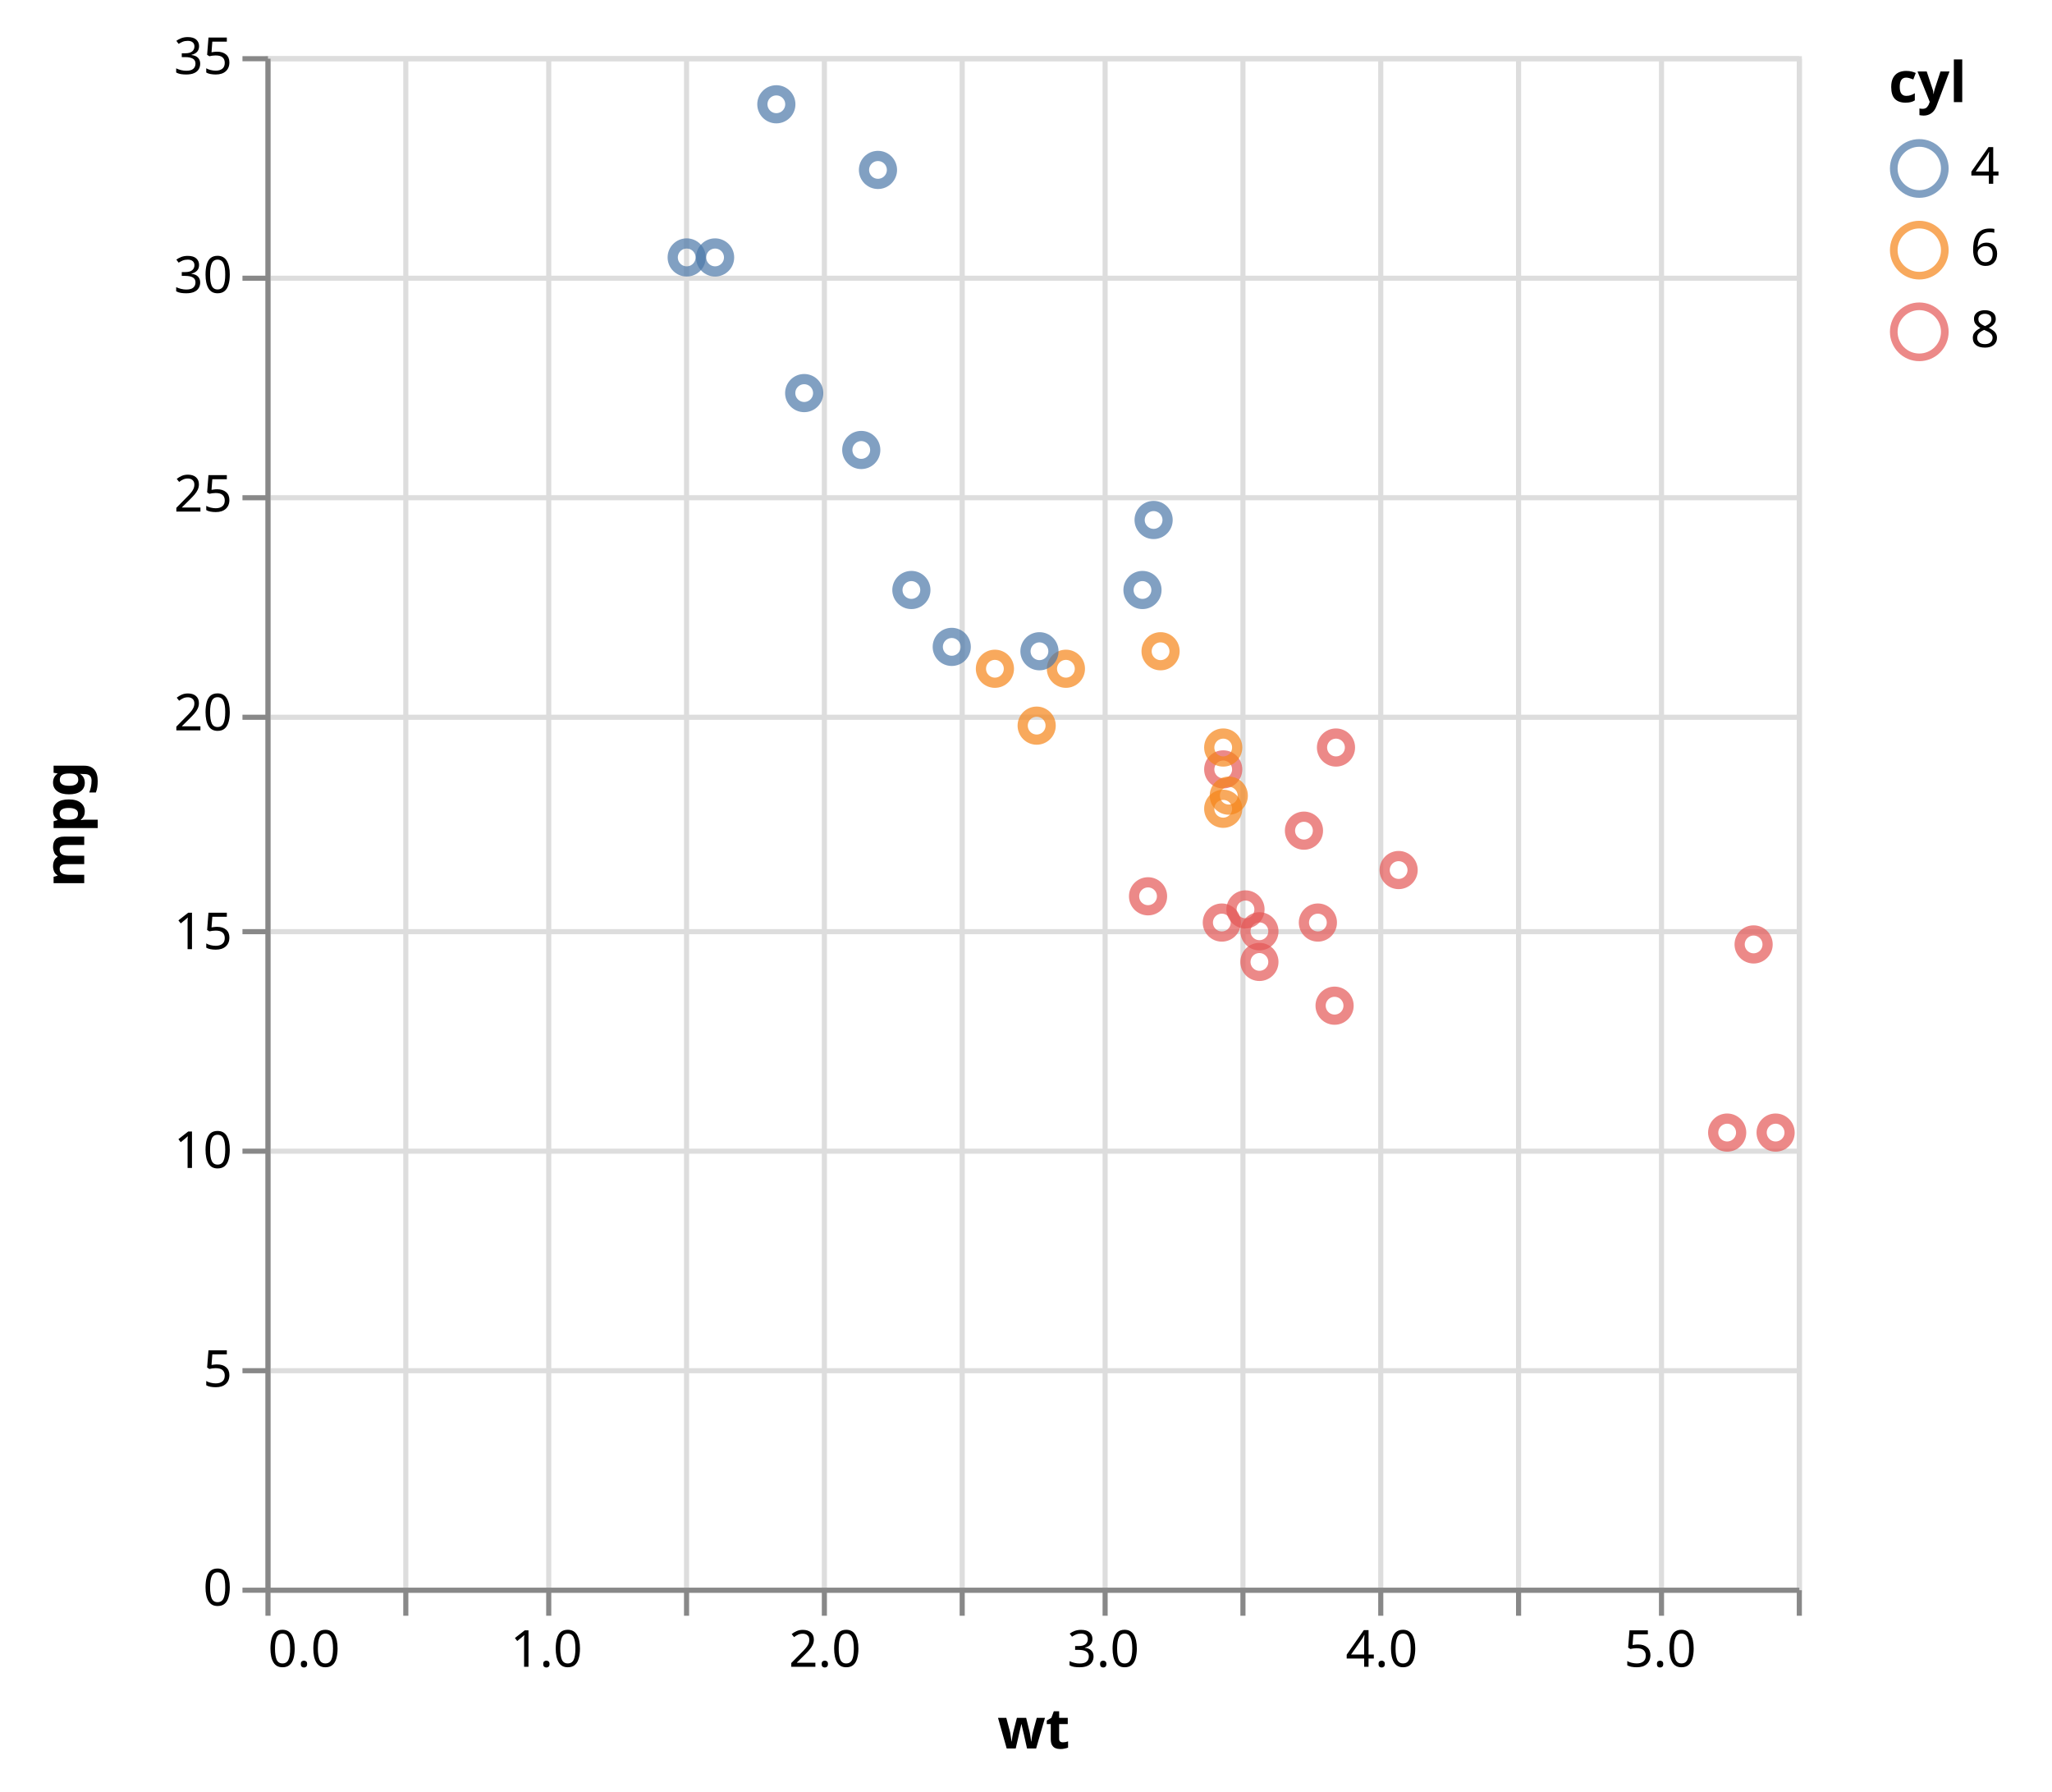
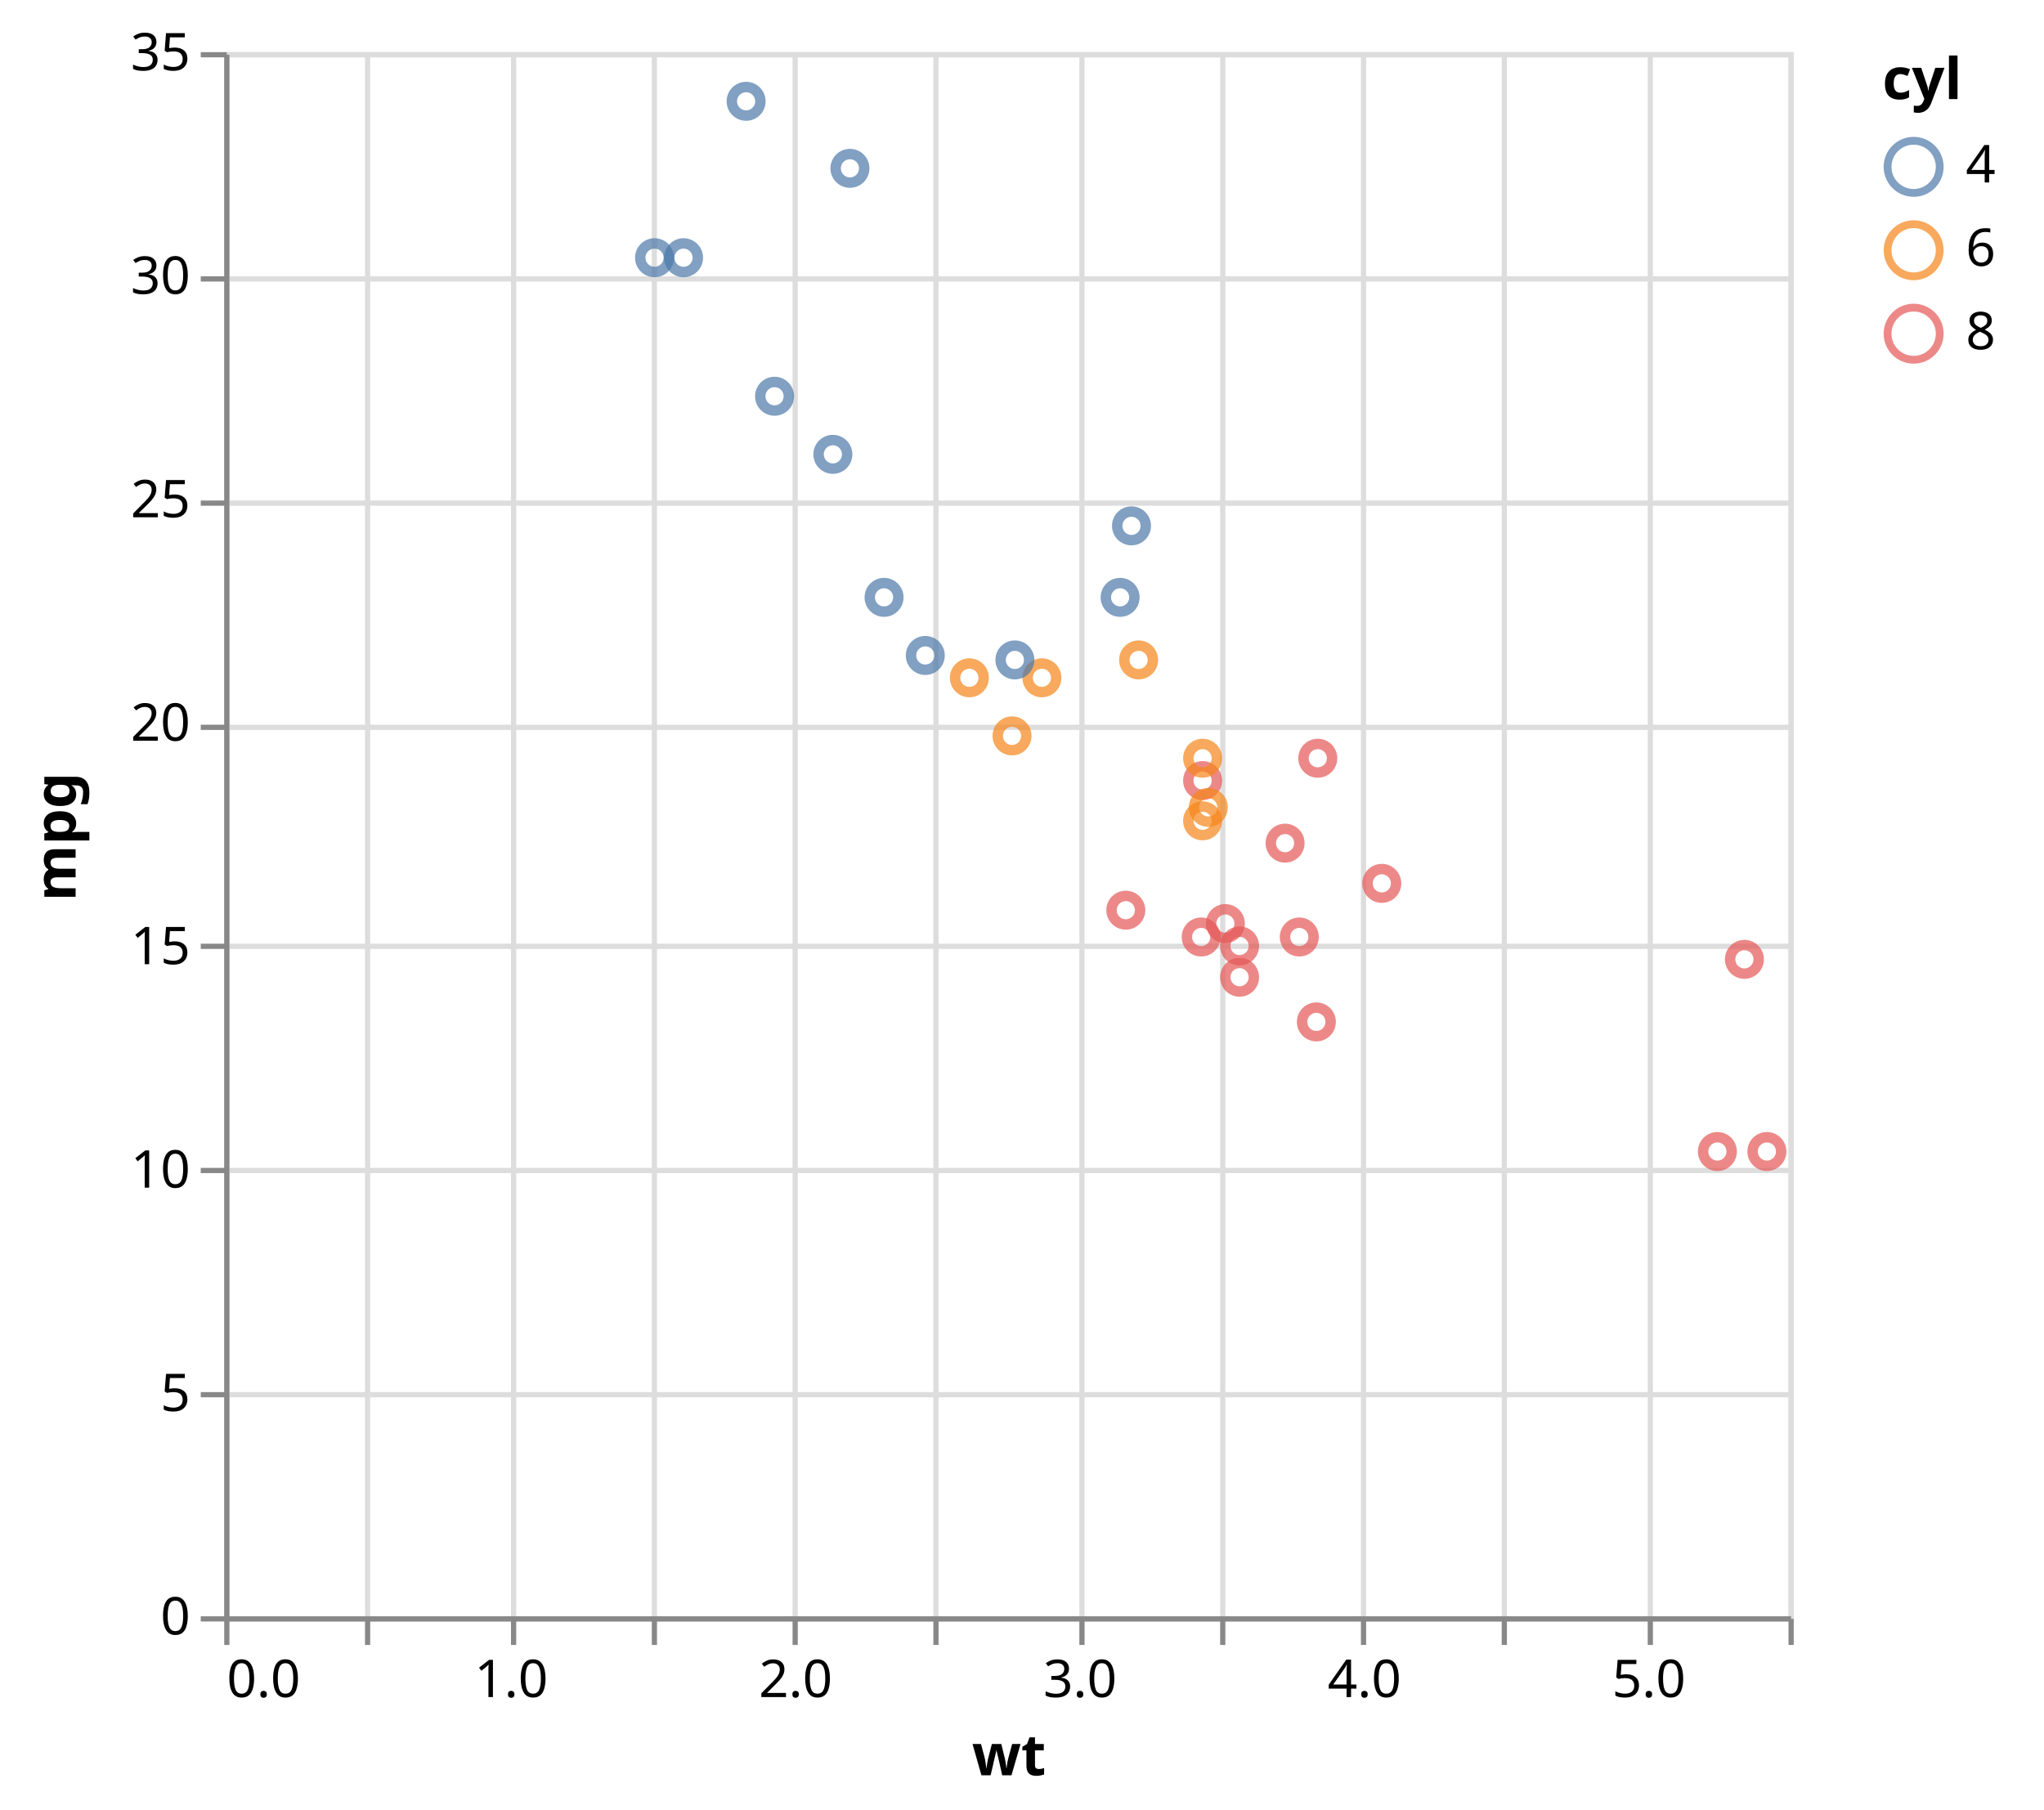
- <svg xmlns="http://www.w3.org/2000/svg" class="marks" width="402" height="351" viewBox="0 0 402 351" version="1.1">
-   <g transform="translate(52,11)">
+ <svg xmlns="http://www.w3.org/2000/svg" class="marks" width="392" height="347" viewBox="0 0 392 347" version="1.1">
+   <g transform="translate(43,10)">
    <g class="mark-group role-frame root">
      <g transform="translate(0,0)">
        <path class="background" d="M0.5,0.5h300v300h-300Z" style="fill: none; stroke: #ddd;" />
        <g>
          <g class="mark-group role-axis">
            <g transform="translate(0.5,300.5)">
              <path class="background" d="M0,0h0v0h0Z" style="pointer-events: none; fill: none;" />
              <g>
                <g class="mark-rule role-axis-grid" style="pointer-events: none;">
                  <line transform="translate(0,-300)" x2="0" y2="300" style="fill: none; stroke: #ddd; stroke-width: 1; opacity: 1;" />
                  <line transform="translate(27,-300)" x2="0" y2="300" style="fill: none; stroke: #ddd; stroke-width: 1; opacity: 1;" />
                  <line transform="translate(55,-300)" x2="0" y2="300" style="fill: none; stroke: #ddd; stroke-width: 1; opacity: 1;" />
                  <line transform="translate(82,-300)" x2="0" y2="300" style="fill: none; stroke: #ddd; stroke-width: 1; opacity: 1;" />
                  <line transform="translate(109,-300)" x2="0" y2="300" style="fill: none; stroke: #ddd; stroke-width: 1; opacity: 1;" />
                  <line transform="translate(136,-300)" x2="0" y2="300" style="fill: none; stroke: #ddd; stroke-width: 1; opacity: 1;" />
                  <line transform="translate(164,-300)" x2="0" y2="300" style="fill: none; stroke: #ddd; stroke-width: 1; opacity: 1;" />
                  <line transform="translate(191,-300)" x2="0" y2="300" style="fill: none; stroke: #ddd; stroke-width: 1; opacity: 1;" />
                  <line transform="translate(218,-300)" x2="0" y2="300" style="fill: none; stroke: #ddd; stroke-width: 1; opacity: 1;" />
                  <line transform="translate(245,-300)" x2="0" y2="300" style="fill: none; stroke: #ddd; stroke-width: 1; opacity: 1;" />
                  <line transform="translate(273,-300)" x2="0" y2="300" style="fill: none; stroke: #ddd; stroke-width: 1; opacity: 1;" />
                  <line transform="translate(300,-300)" x2="0" y2="300" style="fill: none; stroke: #ddd; stroke-width: 1; opacity: 1;" />
                </g>
              </g>
            </g>
          </g>
          <g class="mark-group role-axis">
            <g transform="translate(0.5,0.5)">
              <path class="background" d="M0,0h0v0h0Z" style="pointer-events: none; fill: none;" />
              <g>
                <g class="mark-rule role-axis-grid" style="pointer-events: none;">
                  <line transform="translate(0,300)" x2="300" y2="0" style="fill: none; stroke: #ddd; stroke-width: 1; opacity: 1;" />
                  <line transform="translate(0,257)" x2="300" y2="0" style="fill: none; stroke: #ddd; stroke-width: 1; opacity: 1;" />
                  <line transform="translate(0,214)" x2="300" y2="0" style="fill: none; stroke: #ddd; stroke-width: 1; opacity: 1;" />
                  <line transform="translate(0,171)" x2="300" y2="0" style="fill: none; stroke: #ddd; stroke-width: 1; opacity: 1;" />
                  <line transform="translate(0,129)" x2="300" y2="0" style="fill: none; stroke: #ddd; stroke-width: 1; opacity: 1;" />
                  <line transform="translate(0,86)" x2="300" y2="0" style="fill: none; stroke: #ddd; stroke-width: 1; opacity: 1;" />
                  <line transform="translate(0,43)" x2="300" y2="0" style="fill: none; stroke: #ddd; stroke-width: 1; opacity: 1;" />
                  <line transform="translate(0,0)" x2="300" y2="0" style="fill: none; stroke: #ddd; stroke-width: 1; opacity: 1;" />
                </g>
              </g>
            </g>
          </g>
          <g class="mark-symbol role-mark marks">
            <path transform="translate(142.9091,120)" d="M2.739,0A2.739,2.739,0,1,1,-2.739,0A2.739,2.739,0,1,1,2.739,0" style="fill: none; stroke: #f58518; stroke-width: 2; opacity: 0.7;" />
            <path transform="translate(156.8182,120)" d="M2.739,0A2.739,2.739,0,1,1,-2.739,0A2.739,2.739,0,1,1,2.739,0" style="fill: none; stroke: #f58518; stroke-width: 2; opacity: 0.7;" />
            <path transform="translate(126.5455,104.5714)" d="M2.739,0A2.739,2.739,0,1,1,-2.739,0A2.739,2.739,0,1,1,2.739,0" style="fill: none; stroke: #4c78a8; stroke-width: 2; opacity: 0.7;" />
            <path transform="translate(175.3636,116.5714)" d="M2.739,0A2.739,2.739,0,1,1,-2.739,0A2.739,2.739,0,1,1,2.739,0" style="fill: none; stroke: #f58518; stroke-width: 2; opacity: 0.7;" />
            <path transform="translate(187.6364,139.7143)" d="M2.739,0A2.739,2.739,0,1,1,-2.739,0A2.739,2.739,0,1,1,2.739,0" style="fill: none; stroke: #e45756; stroke-width: 2; opacity: 0.7;" />
            <path transform="translate(188.7273,144.8571)" d="M2.739,0A2.739,2.739,0,1,1,-2.739,0A2.739,2.739,0,1,1,2.739,0" style="fill: none; stroke: #f58518; stroke-width: 2; opacity: 0.7;" />
            <path transform="translate(194.7273,177.4286)" d="M2.739,0A2.739,2.739,0,1,1,-2.739,0A2.739,2.739,0,1,1,2.739,0" style="fill: none; stroke: #e45756; stroke-width: 2; opacity: 0.7;" />
            <path transform="translate(174,90.85714)" d="M2.739,0A2.739,2.739,0,1,1,-2.739,0A2.739,2.739,0,1,1,2.739,0" style="fill: none; stroke: #4c78a8; stroke-width: 2; opacity: 0.7;" />
            <path transform="translate(171.8182,104.5714)" d="M2.739,0A2.739,2.739,0,1,1,-2.739,0A2.739,2.739,0,1,1,2.739,0" style="fill: none; stroke: #4c78a8; stroke-width: 2; opacity: 0.7;" />
            <path transform="translate(187.6364,135.4286)" d="M2.739,0A2.739,2.739,0,1,1,-2.739,0A2.739,2.739,0,1,1,2.739,0" style="fill: none; stroke: #f58518; stroke-width: 2; opacity: 0.7;" />
            <path transform="translate(187.6364,147.4286)" d="M2.739,0A2.739,2.739,0,1,1,-2.739,0A2.739,2.739,0,1,1,2.739,0" style="fill: none; stroke: #f58518; stroke-width: 2; opacity: 0.7;" />
            <path transform="translate(222,159.4286)" d="M2.739,0A2.739,2.739,0,1,1,-2.739,0A2.739,2.739,0,1,1,2.739,0" style="fill: none; stroke: #e45756; stroke-width: 2; opacity: 0.7;" />
            <path transform="translate(203.4545,151.7143)" d="M2.739,0A2.739,2.739,0,1,1,-2.739,0A2.739,2.739,0,1,1,2.739,0" style="fill: none; stroke: #e45756; stroke-width: 2; opacity: 0.7;" />
            <path transform="translate(206.1818,169.7143)" d="M2.739,0A2.739,2.739,0,1,1,-2.739,0A2.739,2.739,0,1,1,2.739,0" style="fill: none; stroke: #e45756; stroke-width: 2; opacity: 0.7;" />
            <path transform="translate(286.3636,210.8571)" d="M2.739,0A2.739,2.739,0,1,1,-2.739,0A2.739,2.739,0,1,1,2.739,0" style="fill: none; stroke: #e45756; stroke-width: 2; opacity: 0.7;" />
            <path transform="translate(295.8545,210.8571)" d="M2.739,0A2.739,2.739,0,1,1,-2.739,0A2.739,2.739,0,1,1,2.739,0" style="fill: none; stroke: #e45756; stroke-width: 2; opacity: 0.7;" />
            <path transform="translate(291.5455,174)" d="M2.739,0A2.739,2.739,0,1,1,-2.739,0A2.739,2.739,0,1,1,2.739,0" style="fill: none; stroke: #e45756; stroke-width: 2; opacity: 0.7;" />
            <path transform="translate(120,22.28571)" d="M2.739,0A2.739,2.739,0,1,1,-2.739,0A2.739,2.739,0,1,1,2.739,0" style="fill: none; stroke: #4c78a8; stroke-width: 2; opacity: 0.7;" />
            <path transform="translate(88.09091,39.42857)" d="M2.739,0A2.739,2.739,0,1,1,-2.739,0A2.739,2.739,0,1,1,2.739,0" style="fill: none; stroke: #4c78a8; stroke-width: 2; opacity: 0.7;" />
            <path transform="translate(100.0909,9.428571)" d="M2.739,0A2.739,2.739,0,1,1,-2.739,0A2.739,2.739,0,1,1,2.739,0" style="fill: none; stroke: #4c78a8; stroke-width: 2; opacity: 0.7;" />
            <path transform="translate(134.4545,115.7143)" d="M2.739,0A2.739,2.739,0,1,1,-2.739,0A2.739,2.739,0,1,1,2.739,0" style="fill: none; stroke: #4c78a8; stroke-width: 2; opacity: 0.7;" />
            <path transform="translate(192,167.1429)" d="M2.739,0A2.739,2.739,0,1,1,-2.739,0A2.739,2.739,0,1,1,2.739,0" style="fill: none; stroke: #e45756; stroke-width: 2; opacity: 0.7;" />
            <path transform="translate(187.3636,169.7143)" d="M2.739,0A2.739,2.739,0,1,1,-2.739,0A2.739,2.739,0,1,1,2.739,0" style="fill: none; stroke: #e45756; stroke-width: 2; opacity: 0.7;" />
            <path transform="translate(209.4545,186)" d="M2.739,0A2.739,2.739,0,1,1,-2.739,0A2.739,2.739,0,1,1,2.739,0" style="fill: none; stroke: #e45756; stroke-width: 2; opacity: 0.7;" />
            <path transform="translate(209.7273,135.4286)" d="M2.739,0A2.739,2.739,0,1,1,-2.739,0A2.739,2.739,0,1,1,2.739,0" style="fill: none; stroke: #e45756; stroke-width: 2; opacity: 0.7;" />
            <path transform="translate(105.5455,66)" d="M2.739,0A2.739,2.739,0,1,1,-2.739,0A2.739,2.739,0,1,1,2.739,0" style="fill: none; stroke: #4c78a8; stroke-width: 2; opacity: 0.7;" />
            <path transform="translate(116.7273,77.14286)" d="M2.739,0A2.739,2.739,0,1,1,-2.739,0A2.739,2.739,0,1,1,2.739,0" style="fill: none; stroke: #4c78a8; stroke-width: 2; opacity: 0.7;" />
            <path transform="translate(82.52727,39.42857)" d="M2.739,0A2.739,2.739,0,1,1,-2.739,0A2.739,2.739,0,1,1,2.739,0" style="fill: none; stroke: #4c78a8; stroke-width: 2; opacity: 0.7;" />
            <path transform="translate(172.9091,164.5714)" d="M2.739,0A2.739,2.739,0,1,1,-2.739,0A2.739,2.739,0,1,1,2.739,0" style="fill: none; stroke: #e45756; stroke-width: 2; opacity: 0.7;" />
            <path transform="translate(151.0909,131.1429)" d="M2.739,0A2.739,2.739,0,1,1,-2.739,0A2.739,2.739,0,1,1,2.739,0" style="fill: none; stroke: #f58518; stroke-width: 2; opacity: 0.7;" />
            <path transform="translate(194.7273,171.4286)" d="M2.739,0A2.739,2.739,0,1,1,-2.739,0A2.739,2.739,0,1,1,2.739,0" style="fill: none; stroke: #e45756; stroke-width: 2; opacity: 0.7;" />
            <path transform="translate(151.6364,116.5714)" d="M2.739,0A2.739,2.739,0,1,1,-2.739,0A2.739,2.739,0,1,1,2.739,0" style="fill: none; stroke: #4c78a8; stroke-width: 2; opacity: 0.7;" />
          </g>
          <g class="mark-group role-legend">
            <g transform="translate(318,0)">
-               <path class="background" d="M0,0h27v61h-27Z" style="pointer-events: none; fill: none;" />
+               <path class="background" d="M0,0h26v61h-26Z" style="pointer-events: none; fill: none;" />
              <g>
                <g class="mark-group role-legend-entry">
                  <g transform="translate(0,16)">
                    <path class="background" d="M0,0h0v0h0Z" style="pointer-events: none; fill: none;" />
                    <g>
                      <g class="mark-group role-scope">
                        <g transform="translate(0,0)">
-                           <path class="background" d="M0,0h25v12.5h-25Z" style="pointer-events: none; fill: none; opacity: 1;" />
+                           <path class="background" d="M0,0h24v12.5h-24Z" style="pointer-events: none; fill: none; opacity: 1;" />
                          <g>
                            <g class="mark-symbol role-legend-symbol" style="pointer-events: none;">
                              <path transform="translate(6,6)" d="M5,0A5,5,0,1,1,-5,0A5,5,0,1,1,5,0" style="fill: none; stroke: #4c78a8; stroke-width: 1.5; opacity: 0.7;" />
                            </g>
                            <g class="mark-text role-legend-label" style="pointer-events: none;">
                              <text text-anchor="start" transform="translate(16,9)" style="font-family: sans-serif; font-size: 10px; fill: #000; opacity: 1;">4</text>
                            </g>
                          </g>
                        </g>
                        <g transform="translate(0,16)">
-                           <path class="background" d="M0,0h25v12.5h-25Z" style="pointer-events: none; fill: none; opacity: 1;" />
+                           <path class="background" d="M0,0h24v12.5h-24Z" style="pointer-events: none; fill: none; opacity: 1;" />
                          <g>
                            <g class="mark-symbol role-legend-symbol" style="pointer-events: none;">
                              <path transform="translate(6,6)" d="M5,0A5,5,0,1,1,-5,0A5,5,0,1,1,5,0" style="fill: none; stroke: #f58518; stroke-width: 1.5; opacity: 0.7;" />
                            </g>
                            <g class="mark-text role-legend-label" style="pointer-events: none;">
                              <text text-anchor="start" transform="translate(16,9)" style="font-family: sans-serif; font-size: 10px; fill: #000; opacity: 1;">6</text>
                            </g>
                          </g>
                        </g>
                        <g transform="translate(0,32)">
-                           <path class="background" d="M0,0h25v12.5h-25Z" style="pointer-events: none; fill: none; opacity: 1;" />
+                           <path class="background" d="M0,0h24v12.5h-24Z" style="pointer-events: none; fill: none; opacity: 1;" />
                          <g>
                            <g class="mark-symbol role-legend-symbol" style="pointer-events: none;">
                              <path transform="translate(6,6)" d="M5,0A5,5,0,1,1,-5,0A5,5,0,1,1,5,0" style="fill: none; stroke: #e45756; stroke-width: 1.5; opacity: 0.7;" />
                            </g>
                            <g class="mark-text role-legend-label" style="pointer-events: none;">
                              <text text-anchor="start" transform="translate(16,9)" style="font-family: sans-serif; font-size: 10px; fill: #000; opacity: 1;">8</text>
                            </g>
                          </g>
                        </g>
                      </g>
                    </g>
                  </g>
                </g>
                <g class="mark-text role-legend-title" style="pointer-events: none;">
                  <text text-anchor="start" transform="translate(0,9)" style="font-family: sans-serif; font-size: 11px; font-weight: bold; fill: #000; opacity: 1;">cyl</text>
                </g>
              </g>
            </g>
          </g>
          <g class="mark-group role-axis">
            <g transform="translate(0.5,300.5)">
              <path class="background" d="M0,0h0v0h0Z" style="pointer-events: none; fill: none;" />
              <g>
                <g class="mark-rule role-axis-tick" style="pointer-events: none;">
                  <line transform="translate(0,0)" x2="0" y2="5" style="fill: none; stroke: #888; stroke-width: 1; opacity: 1;" />
                  <line transform="translate(27,0)" x2="0" y2="5" style="fill: none; stroke: #888; stroke-width: 1; opacity: 1;" />
                  <line transform="translate(55,0)" x2="0" y2="5" style="fill: none; stroke: #888; stroke-width: 1; opacity: 1;" />
                  <line transform="translate(82,0)" x2="0" y2="5" style="fill: none; stroke: #888; stroke-width: 1; opacity: 1;" />
                  <line transform="translate(109,0)" x2="0" y2="5" style="fill: none; stroke: #888; stroke-width: 1; opacity: 1;" />
                  <line transform="translate(136,0)" x2="0" y2="5" style="fill: none; stroke: #888; stroke-width: 1; opacity: 1;" />
                  <line transform="translate(164,0)" x2="0" y2="5" style="fill: none; stroke: #888; stroke-width: 1; opacity: 1;" />
                  <line transform="translate(191,0)" x2="0" y2="5" style="fill: none; stroke: #888; stroke-width: 1; opacity: 1;" />
                  <line transform="translate(218,0)" x2="0" y2="5" style="fill: none; stroke: #888; stroke-width: 1; opacity: 1;" />
                  <line transform="translate(245,0)" x2="0" y2="5" style="fill: none; stroke: #888; stroke-width: 1; opacity: 1;" />
                  <line transform="translate(273,0)" x2="0" y2="5" style="fill: none; stroke: #888; stroke-width: 1; opacity: 1;" />
                  <line transform="translate(300,0)" x2="0" y2="5" style="fill: none; stroke: #888; stroke-width: 1; opacity: 1;" />
                </g>
                <g class="mark-text role-axis-label" style="pointer-events: none;">
                  <text text-anchor="start" transform="translate(0,15)" style="font-family: sans-serif; font-size: 10px; fill: #000; opacity: 1;">0.0</text>
                  <text text-anchor="middle" transform="translate(27.27273,15)" style="font-family: sans-serif; font-size: 10px; fill: #000; opacity: 0;">0.5</text>
                  <text text-anchor="middle" transform="translate(54.54545,15)" style="font-family: sans-serif; font-size: 10px; fill: #000; opacity: 1;">1.0</text>
                  <text text-anchor="middle" transform="translate(81.81818,15)" style="font-family: sans-serif; font-size: 10px; fill: #000; opacity: 0;">1.5</text>
                  <text text-anchor="middle" transform="translate(109.0909,15)" style="font-family: sans-serif; font-size: 10px; fill: #000; opacity: 1;">2.0</text>
                  <text text-anchor="middle" transform="translate(136.3636,15)" style="font-family: sans-serif; font-size: 10px; fill: #000; opacity: 0;">2.5</text>
                  <text text-anchor="middle" transform="translate(163.6364,15)" style="font-family: sans-serif; font-size: 10px; fill: #000; opacity: 1;">3.0</text>
                  <text text-anchor="middle" transform="translate(190.9091,15)" style="font-family: sans-serif; font-size: 10px; fill: #000; opacity: 0;">3.5</text>
                  <text text-anchor="middle" transform="translate(218.1818,15)" style="font-family: sans-serif; font-size: 10px; fill: #000; opacity: 1;">4.0</text>
                  <text text-anchor="middle" transform="translate(245.4545,15)" style="font-family: sans-serif; font-size: 10px; fill: #000; opacity: 0;">4.5</text>
                  <text text-anchor="middle" transform="translate(272.7273,15)" style="font-family: sans-serif; font-size: 10px; fill: #000; opacity: 1;">5.0</text>
                  <text text-anchor="end" transform="translate(300,15)" style="font-family: sans-serif; font-size: 10px; fill: #000; opacity: 0;">5.5</text>
                </g>
                <g class="mark-rule role-axis-domain" style="pointer-events: none;">
                  <line transform="translate(0,0)" x2="300" y2="0" style="fill: none; stroke: #888; stroke-width: 1; opacity: 1;" />
                </g>
                <g class="mark-text role-axis-title" style="pointer-events: none;">
-                   <text text-anchor="middle" transform="translate(150,31)" style="font-family: sans-serif; font-size: 11px; font-weight: bold; fill: #000; opacity: 1;">wt</text>
+                   <text text-anchor="middle" transform="translate(150,30)" style="font-family: sans-serif; font-size: 11px; font-weight: bold; fill: #000; opacity: 1;">wt</text>
                </g>
              </g>
            </g>
          </g>
          <g class="mark-group role-axis">
            <g transform="translate(0.5,0.5)">
              <path class="background" d="M0,0h0v0h0Z" style="pointer-events: none; fill: none;" />
              <g>
                <g class="mark-rule role-axis-tick" style="pointer-events: none;">
                  <line transform="translate(0,300)" x2="-5" y2="0" style="fill: none; stroke: #888; stroke-width: 1; opacity: 1;" />
                  <line transform="translate(0,257)" x2="-5" y2="0" style="fill: none; stroke: #888; stroke-width: 1; opacity: 1;" />
                  <line transform="translate(0,214)" x2="-5" y2="0" style="fill: none; stroke: #888; stroke-width: 1; opacity: 1;" />
                  <line transform="translate(0,171)" x2="-5" y2="0" style="fill: none; stroke: #888; stroke-width: 1; opacity: 1;" />
                  <line transform="translate(0,129)" x2="-5" y2="0" style="fill: none; stroke: #888; stroke-width: 1; opacity: 1;" />
                  <line transform="translate(0,86)" x2="-5" y2="0" style="fill: none; stroke: #888; stroke-width: 1; opacity: 1;" />
                  <line transform="translate(0,43)" x2="-5" y2="0" style="fill: none; stroke: #888; stroke-width: 1; opacity: 1;" />
                  <line transform="translate(0,0)" x2="-5" y2="0" style="fill: none; stroke: #888; stroke-width: 1; opacity: 1;" />
                </g>
                <g class="mark-text role-axis-label" style="pointer-events: none;">
                  <text text-anchor="end" transform="translate(-7,303)" style="font-family: sans-serif; font-size: 10px; fill: #000; opacity: 1;">0</text>
                  <text text-anchor="end" transform="translate(-7,260.1429)" style="font-family: sans-serif; font-size: 10px; fill: #000; opacity: 1;">5</text>
                  <text text-anchor="end" transform="translate(-7,217.2857)" style="font-family: sans-serif; font-size: 10px; fill: #000; opacity: 1;">10</text>
                  <text text-anchor="end" transform="translate(-7,174.4286)" style="font-family: sans-serif; font-size: 10px; fill: #000; opacity: 1;">15</text>
                  <text text-anchor="end" transform="translate(-7,131.5714)" style="font-family: sans-serif; font-size: 10px; fill: #000; opacity: 1;">20</text>
                  <text text-anchor="end" transform="translate(-7,88.71429)" style="font-family: sans-serif; font-size: 10px; fill: #000; opacity: 1;">25</text>
                  <text text-anchor="end" transform="translate(-7,45.85714)" style="font-family: sans-serif; font-size: 10px; fill: #000; opacity: 1;">30</text>
                  <text text-anchor="end" transform="translate(-7,3)" style="font-family: sans-serif; font-size: 10px; fill: #000; opacity: 1;">35</text>
                </g>
                <g class="mark-rule role-axis-domain" style="pointer-events: none;">
                  <line transform="translate(0,300)" x2="0" y2="-300" style="fill: none; stroke: #888; stroke-width: 1; opacity: 1;" />
                </g>
                <g class="mark-text role-axis-title" style="pointer-events: none;">
-                   <text text-anchor="middle" transform="translate(-34,150) rotate(-90) translate(0,-2)" style="font-family: sans-serif; font-size: 11px; font-weight: bold; fill: #000; opacity: 1;">mpg</text>
+                   <text text-anchor="middle" transform="translate(-27,150) rotate(-90) translate(0,-2)" style="font-family: sans-serif; font-size: 11px; font-weight: bold; fill: #000; opacity: 1;">mpg</text>
                </g>
              </g>
            </g>
          </g>
        </g>
      </g>
    </g>
  </g>
</svg>
